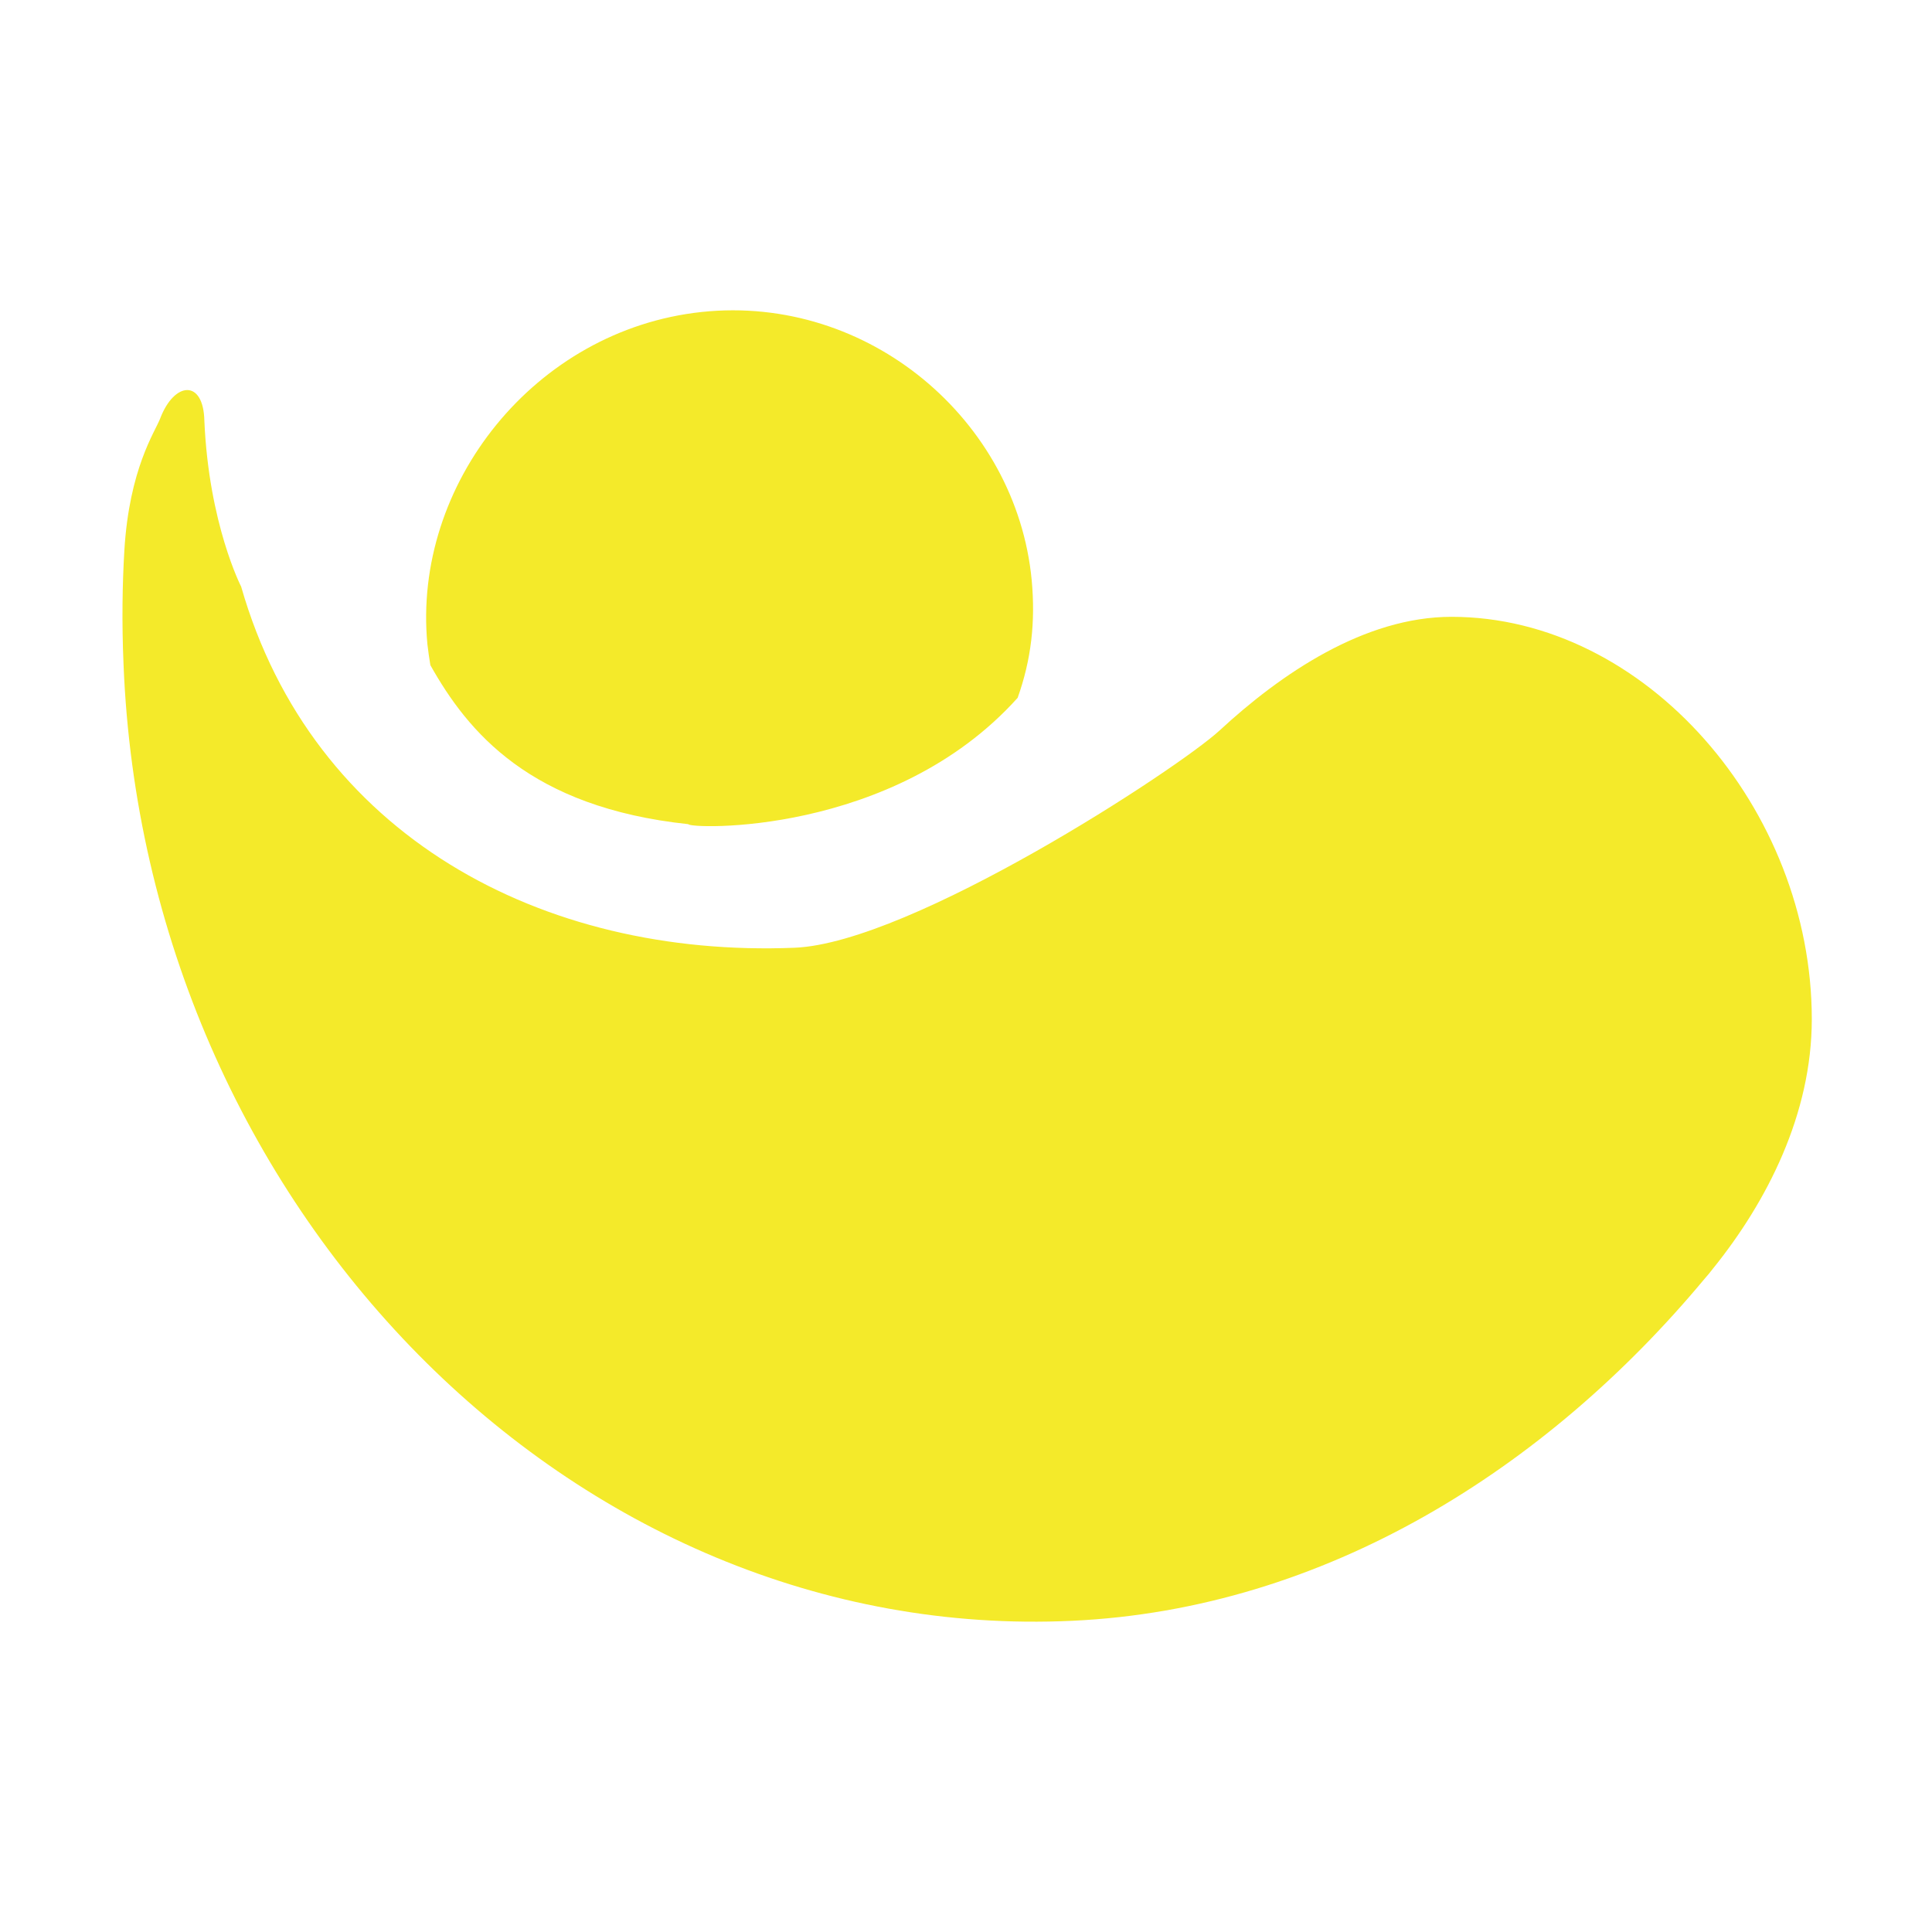
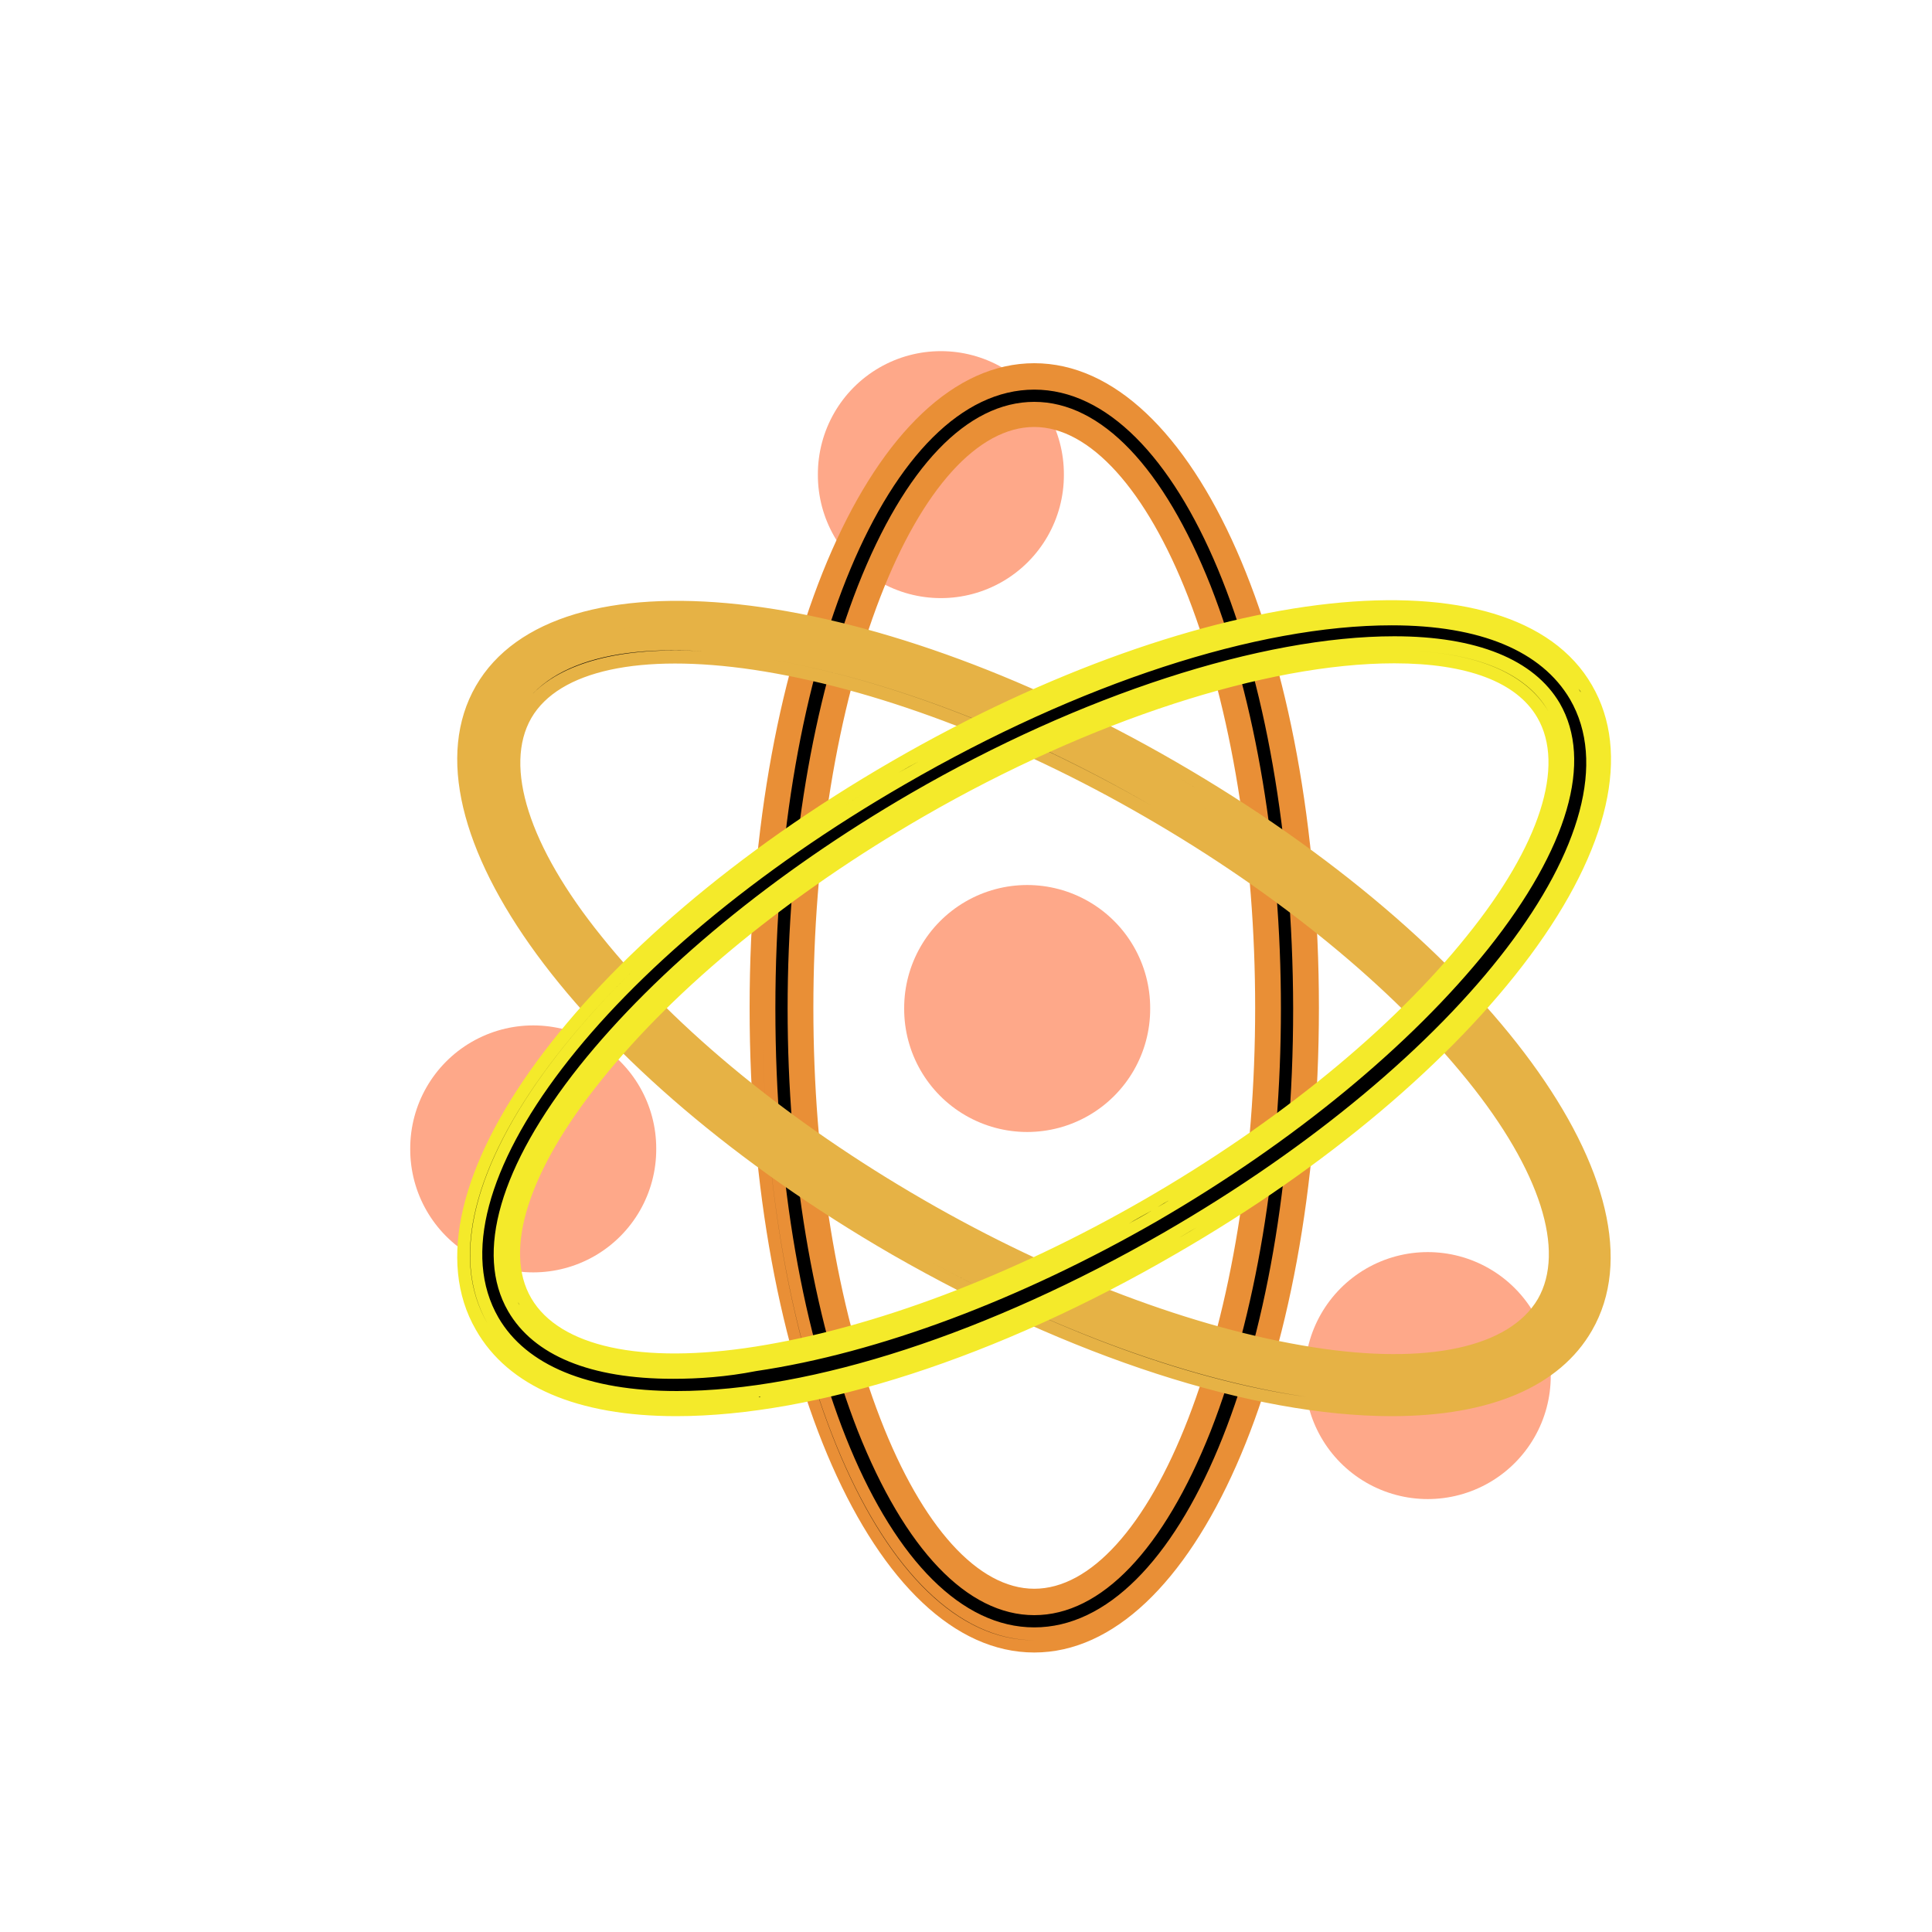
- <svg xmlns="http://www.w3.org/2000/svg" t="1678870630986" class="icon" viewBox="0 0 1024 1024" version="1.1" p-id="25604" width="200" height="200">
-   <path d="M960.29 540.183c0-111.305-88.047-213.255-190.959-213.255-46.166 0-90.408 30.165-122.934 60.243-22.121 20.372-163.242 112.617-225.234 115.153-134.039 5.42-255.574-59.544-293.346-191.396 0 0-17.137-33.226-19.498-87.872-0.437-22.121-15.913-20.985-23.433-1.224-2.711 7.082-16.35 26.492-18.973 69.861-1.049 17.749-1.399 38.034-0.437 60.418C76.842 639.16 302.863 871.388 568.23 859.06c134.389-6.208 251.727-80.965 335.14-181.166 1.574-1.749 3.061-3.585 4.547-5.508C936.507 636.974 960.29 590.546 960.29 540.183M371.937 165.348C460.334 155.992 538.677 222.705 546.808 307.343c2.098 22.384-0.262 42.406-7.432 62.516-66.188 73.708-174.522 69.424-174.522 66.975-84.026-8.918-116.901-48.964-136.749-84.288-0.612-3.673-1.137-7.344-1.574-11.105C218.488 256.805 283.452 174.79 371.937 165.348" fill="#f4ea2a" p-id="25605" />
+ <svg xmlns="http://www.w3.org/2000/svg" t="1679034712176" class="icon" viewBox="0 0 1024 1024" version="1.1" p-id="10256" data-spm-anchor-id="a313x.7781069.0.i25" width="200" height="200">
+   <path d="M756.736 729.088m-65.195 0a65.195 65.195 0 1 0 130.389 0 65.195 65.195 0 1 0-130.389 0Z" fill="#FEA889" p-id="10257" data-spm-anchor-id="a313x.7781069.0.i23" class="" />
+   <path d="M544.427 534.528m-65.195 0a65.195 65.195 0 1 0 130.389 0 65.195 65.195 0 1 0-130.389 0Z" fill="#FEA889" p-id="10258" />
+   <path d="M282.624 608.939m-65.195 0a65.195 65.195 0 1 0 130.389 0 65.195 65.195 0 1 0-130.389 0Z" fill="#FEA889" p-id="10259" />
+   <path d="M498.688 251.563m-65.195 0a65.195 65.195 0 1 0 130.389 0 65.195 65.195 0 1 0-130.389 0Z" fill="#FEA889" p-id="10260" />
+   <path d="M548.181 869.035c-80.555 0-144.043-147.115-144.043-334.848 0-187.733 63.147-334.848 144.043-334.848s144.043 147.115 144.043 334.848c-0.341 187.733-63.488 334.848-144.043 334.848z m0-649.557c-67.243 0-123.904 144.043-123.904 314.709s56.661 314.709 123.904 314.709 123.904-144.043 123.904-314.709c0-170.325-57.003-314.709-123.904-314.709z" p-id="10261" />
+   <path d="M548.181 872.448c-82.603 0-147.456-148.48-147.456-338.261 0-189.44 64.853-338.261 147.456-338.261s147.456 148.48 147.456 338.261c-0.341 189.781-65.195 338.261-147.456 338.261z m0-669.355c-78.848 0-140.629 145.408-140.629 331.435 0 185.685 61.781 331.435 140.629 331.435s140.629-145.408 140.629-331.435c-0.341-186.027-62.123-331.435-140.629-331.435z m0 649.557c-34.133 0-66.219-33.792-90.453-95.573-23.893-60.757-36.864-139.605-36.864-222.549 0-82.944 13.312-162.133 36.864-222.549 24.235-61.781 56.32-95.573 90.453-95.573s66.219 33.792 90.453 95.573c23.893 60.757 36.864 139.605 36.864 222.549 0 82.944-13.312 162.133-36.864 222.549-24.576 61.781-56.661 95.573-90.453 95.573z m0-629.76c-65.536 0-120.491 142.677-120.491 311.296 0 168.96 55.296 311.296 120.491 311.296s120.491-142.677 120.491-311.296c0-168.619-55.296-311.296-120.491-311.296z" p-id="10262" />
+   <path d="M548.181 872.448c-82.603 0-147.456-148.48-147.456-338.261 0-189.44 64.853-338.261 147.456-338.261 82.603 0 147.456 148.48 147.456 338.261-0.341 189.781-64.853 338.261-147.456 338.261z m0-669.355c-78.848 0-140.629 145.408-140.629 331.435 0 185.685 61.781 331.435 140.629 331.435s140.629-145.408 140.629-331.435c-0.341-186.027-62.123-331.435-140.629-331.435z m0 649.557c-34.133 0-66.219-33.792-90.453-95.573-23.893-60.757-36.864-139.605-36.864-222.549s13.312-162.133 36.864-222.549c24.235-61.781 56.32-95.573 90.453-95.573s66.219 33.792 90.453 95.573c23.893 60.757 36.864 139.605 36.864 222.549S662.187 696.32 638.293 757.077c-24.235 61.781-56.32 95.573-90.112 95.573z m0-629.76c-65.195 0-120.491 142.677-120.491 311.296s55.296 311.296 120.491 311.296c65.536 0 120.491-142.677 120.491-311.296s-55.296-311.296-120.491-311.296z" p-id="10263" />
+   <path d="M548.181 875.861c-84.651 0-150.869-150.187-150.869-341.675s66.219-341.675 150.869-341.675 150.869 150.187 150.869 341.675-66.56 341.675-150.869 341.675z m-144.043-341.333c0 187.733 63.147 334.848 144.043 334.848 80.555 0 144.043-147.115 144.043-334.848 0 187.733-63.147 334.848-144.043 334.848-80.896-0.341-144.043-147.456-144.043-334.848z m144.043-328.021c-76.8 0-137.216 144.043-137.216 328.021 0 183.979 60.075 328.021 137.216 328.021s137.216-144.043 137.216-328.021c-0.341-183.979-60.416-328.021-137.216-328.021z m0 649.557c-35.499 0-68.608-34.816-93.525-97.621-23.893-61.099-37.205-140.629-37.205-223.915 0-83.285 13.312-162.816 37.205-223.915 24.917-63.147 58.027-97.621 93.525-97.621 35.499 0 68.608 34.816 93.525 97.621 23.893 61.099 37.205 140.629 37.205 223.915 0 83.285-13.312 162.816-37.205 223.915-24.917 62.805-58.027 97.621-93.525 97.621z m0-629.76c-29.696 0-59.392 32.768-81.579 90.112-22.869 59.051-35.499 136.533-35.499 217.771s12.629 158.72 35.499 217.771c22.187 57.344 51.883 90.112 81.579 90.112s59.392-32.768 81.579-90.112c22.869-59.051 35.499-136.533 35.499-217.771s-12.629-158.72-35.499-217.771C607.573 259.413 577.536 226.304 548.181 226.304z m123.904 308.224z m-248.149 0z m248.149-0.341z m-248.149 0z" p-id="10264" data-spm-anchor-id="a313x.7781069.0.i22" class="" fill="#e98f36" />
+   <path d="M737.621 743.765c-69.973 0-164.864-29.355-261.461-84.992-162.475-93.867-258.389-222.208-217.771-291.84 40.277-69.973 199.339-51.2 361.813 42.667s258.389 222.208 217.771 291.84c-16.384 28.672-52.565 42.325-100.352 42.325zM486.059 641.707c147.797 85.333 301.056 108.203 334.507 50.176 33.451-58.368-62.805-179.541-210.603-264.875-147.797-85.333-301.056-108.203-334.507-50.176-33.792 58.368 62.805 179.541 210.603 264.875z" p-id="10265" data-spm-anchor-id="a313x.7781069.0.i24" class="" fill="#e6b245" />
+   <path d="M737.621 747.179c-73.387 0-169.301-31.061-263.168-85.333C310.272 567.296 214.016 436.907 255.317 365.227c41.301-71.68 202.411-53.248 366.592 41.643 164.181 94.891 260.437 224.939 219.136 296.619-16.725 28.672-52.565 43.691-103.424 43.691zM358.4 328.021c-46.421 0-81.579 13.312-97.28 40.619-39.253 68.267 55.637 194.56 216.747 287.403 92.843 53.589 187.733 84.309 259.755 84.309 48.469 0 82.261-13.995 97.28-40.619 39.253-68.267-55.637-194.56-216.747-287.403-95.915-54.955-190.805-84.309-259.755-84.309z m380.928 399.36c-13.312 0-27.989-1.024-43.691-3.413-64.512-9.557-139.605-37.888-211.285-79.189-71.68-41.643-133.803-92.501-174.421-143.36-41.301-51.883-54.613-96.597-37.547-125.952 17.067-29.355 62.464-40.277 128-30.379 64.512 9.557 139.605 37.888 211.285 79.189 71.68 41.643 133.803 92.501 174.421 143.36 41.301 51.883 54.613 96.597 37.547 125.952-12.971 22.187-42.325 33.792-84.309 33.792z m-251.563-88.405c146.091 84.309 297.301 107.861 330.069 51.2 32.768-56.661-63.147-175.787-209.579-260.096-70.997-40.96-145.408-68.949-208.896-78.507-61.781-9.216-105.813 0.683-121.173 27.307-32.427 56.32 63.488 175.445 209.579 260.096z" p-id="10266" />
+   <path d="M737.621 747.179c-73.387 0-169.301-31.061-263.168-85.333C310.272 567.296 214.016 436.907 255.317 365.227c41.301-71.68 202.411-53.248 366.592 41.643 164.181 94.891 260.437 224.939 219.136 296.619-16.725 28.672-52.565 43.691-103.424 43.691zM358.4 328.021c-46.421 0-81.579 13.312-97.28 40.619-39.253 68.267 55.637 194.56 216.747 287.403 92.843 53.589 187.733 84.309 259.755 84.309 48.469 0 82.261-13.995 97.28-40.619 39.253-68.267-55.637-194.56-216.747-287.403-95.915-54.955-190.805-84.309-259.755-84.309z m380.928 399.36c-13.312 0-27.989-1.024-43.691-3.413-64.512-9.557-139.605-37.888-211.285-79.189-71.68-41.643-133.803-92.501-174.421-143.36-41.301-51.883-54.613-96.597-37.547-125.952 17.067-29.355 62.464-40.277 128-30.379 64.512 9.557 139.605 37.888 211.285 79.189 71.68 41.643 133.803 92.501 174.421 143.36 41.301 51.883 54.613 96.597 37.547 125.952-12.971 22.187-42.325 33.792-84.309 33.792z m-251.563-88.405c146.091 84.309 297.301 107.861 330.069 51.2 32.768-56.661-63.147-175.787-209.579-260.096-70.997-40.96-145.408-68.949-208.896-78.507-61.781-9.216-105.813 0.683-121.173 27.307-32.427 56.32 63.488 175.445 209.579 260.096z" p-id="10267" />
+   <path d="M737.621 750.592c-73.728 0-170.325-31.403-264.875-85.675-165.888-95.915-262.827-228.011-220.501-301.397 42.325-73.045 205.141-55.637 371.029 40.277s262.827 228.011 220.501 301.397c-17.067 29.696-53.931 45.397-106.155 45.397z m0-6.827z m101.717-44.715c-0.341 1.024-1.024 2.048-1.365 2.731-15.701 27.307-49.835 41.984-98.987 42.325 48.811-0.341 83.285-15.019 98.987-42.325 0.341-1.024 1.024-2.048 1.365-2.731z m-104.789 44.715h1.024-1.024z m-1.365 0h0.683-0.683z m-1.024 0h0.683-0.683z m-37.547-3.072z m-0.683 0s0.341 0 0 0c0.341 0 0 0 0 0z m-0.683 0h0z m-0.341-0.341h0.341c0 0.341 0 0.341-0.341 0z m-0.341 0z m-230.059-89.429c4.437 2.731 9.216 5.461 13.653 8.192 75.093 43.349 151.552 72.021 216.064 81.237-64.853-9.557-140.971-37.888-216.064-81.237-4.779-2.731-9.216-5.461-13.653-8.192zM358.4 331.435c-47.104 0-79.531 13.653-94.208 38.912-18.432 31.744-6.485 78.165 33.109 130.731 40.277 53.248 105.131 107.179 182.272 151.893 92.501 53.248 186.368 83.968 258.048 83.968 47.104 0 79.872-13.312 94.549-38.912 18.432-31.744 6.485-78.165-33.109-130.731-40.277-53.248-105.131-107.179-182.272-151.893-92.843-53.248-187.051-83.968-258.389-83.968z m251.904 72.704c3.413 1.707 6.485 3.755 9.899 5.461 4.779 2.731 9.557 5.803 14.336 8.533-4.779-2.731-9.557-5.803-14.336-8.533-3.413-1.707-6.827-3.413-9.899-5.461zM259.413 364.885c-0.341 0.683-0.683 1.365-1.365 2.048-0.683 1.024-1.024 2.048-1.707 2.731 0.341-1.024 1.024-2.048 1.707-2.731 0.341-0.683 1.024-1.365 1.365-2.048z m479.915 365.909c-13.653 0-28.331-1.365-44.032-3.413-64.853-9.557-140.288-37.888-212.651-79.531-72.363-41.643-134.485-92.843-175.445-144.384-42.325-52.907-55.637-98.987-37.888-130.048 17.749-30.72 64.512-42.325 131.413-32.085 64.853 9.557 140.288 37.888 212.651 79.531 72.363 41.643 134.485 92.843 175.445 144.384 42.325 52.907 55.637 98.987 37.888 130.048-13.653 23.211-43.691 35.499-87.381 35.499z m-249.856-94.891c70.315 40.619 143.701 68.267 206.507 78.165 60.757 9.557 104.107 0 119.125-25.6 14.677-25.6 1.365-67.925-37.205-115.712-39.936-49.493-100.352-98.987-170.667-139.605-70.656-40.96-144.384-68.608-207.872-78.165-60.075-8.875-103.083 0.341-117.76 25.6-14.677 25.6-1.365 67.925 37.205 115.712 39.595 49.493 100.352 98.987 170.667 139.605z m332.117 54.272c-0.341 0.683-0.683 1.024-1.024 1.707-0.341 0.683-0.683 1.024-1.024 1.707 0.341-0.683 0.683-1.024 1.024-1.707 0.341-0.683 0.683-1.365 1.024-1.707zM474.453 634.88c3.755 2.389 7.509 4.437 11.605 6.827 4.437 2.389 8.875 5.12 12.971 7.509-4.437-2.389-8.875-4.779-12.971-7.509-3.755-2.048-7.851-4.437-11.605-6.827z m-116.736-290.133c12.971 0 26.965 1.024 42.325 3.413 64.171 9.557 138.581 37.547 210.261 78.848 3.755 2.048 7.509 4.437 10.923 6.485-3.755-2.048-7.168-4.437-10.923-6.485-71.339-41.301-146.091-69.291-210.261-78.848-64.171-9.557-108.203 0.683-124.587 28.672-0.341 0.683-0.683 1.024-1.024 1.707 0.341-0.683 0.683-1.024 1.024-1.707 11.947-20.821 41.301-32.085 82.261-32.085z" p-id="10268" data-spm-anchor-id="a313x.7781069.0.i26" class="" fill="#e6b245" />
+   <path d="M358.4 743.765c-47.787 0-83.968-13.653-100.352-42.325-40.277-69.973 55.296-197.973 217.771-291.84 162.475-93.867 321.536-112.64 361.813-42.667 40.277 69.973-55.296 197.973-217.771 291.84-96.256 55.979-191.488 84.992-261.461 84.992zM738.987 344.747c-66.219 0-160.427 29.013-252.928 82.261-147.797 85.333-244.395 206.507-210.603 264.875 33.451 58.368 186.709 35.157 334.507-50.176s244.395-206.507 210.603-264.875c-12.629-21.845-41.984-32.085-81.579-32.085z" p-id="10269" />
+   <path d="M358.4 747.179c-50.859 0-86.699-15.019-103.424-44.032-41.301-71.68 54.955-201.728 219.136-296.619C638.293 311.637 799.403 293.547 840.704 364.885c41.301 71.68-54.955 201.728-219.136 296.619-93.867 54.613-189.781 85.675-263.168 85.675zM737.621 328.021c-68.949 0-163.84 29.355-259.755 84.651-160.768 92.843-256 219.136-216.747 287.403C276.48 726.699 309.931 740.693 358.4 740.693c72.021 0 166.912-30.72 259.755-84.309 160.768-92.843 256-219.136 216.747-287.403-15.701-27.648-50.859-40.96-97.28-40.96z m-380.928 399.36c-41.984 0-71.339-11.605-84.309-34.133-17.067-29.355-3.755-74.069 37.547-125.952 40.619-50.859 102.4-102.059 174.421-143.36 89.771-51.883 185.003-82.603 254.635-82.603 42.667 0 71.68 11.605 84.651 33.792 17.067 29.355 3.755 74.069-37.547 125.952-40.619 50.859-102.4 102.059-174.421 143.36-71.68 41.643-146.773 69.632-211.285 79.189-15.701 2.731-30.379 3.755-43.691 3.755z m382.293-379.221c-68.608 0-162.475 30.72-251.221 81.92-146.091 84.309-242.005 203.435-209.237 260.096 32.768 56.661 183.637 33.109 330.069-51.2 146.091-84.309 242.005-203.435 209.579-260.096-11.947-20.139-39.253-30.72-79.189-30.72z" p-id="10270" />
+   <path d="M358.4 747.179c-50.859 0-86.699-15.019-103.424-44.032-41.301-71.68 54.955-201.728 219.136-296.619C638.293 311.637 799.403 293.547 840.704 364.885c41.301 71.68-54.955 201.728-219.136 296.619-93.867 54.613-189.781 85.675-263.168 85.675zM737.621 328.021c-68.949 0-163.84 29.355-259.755 84.651-160.768 92.843-256 219.136-216.747 287.403C276.48 726.699 309.931 740.693 358.4 740.693c72.021 0 166.912-30.72 259.755-84.309 160.768-92.843 256-219.136 216.747-287.403-15.701-27.648-50.859-40.96-97.28-40.96z m-380.928 399.36c-41.984 0-71.339-11.605-84.309-34.133-17.067-29.355-3.755-74.069 37.547-125.952 40.619-50.859 102.4-102.059 174.421-143.36 89.771-51.883 185.003-82.603 254.635-82.603 42.667 0 71.68 11.605 84.651 33.792 17.067 29.355 3.755 74.069-37.547 125.952-40.619 50.859-102.4 102.059-174.421 143.36-71.68 41.643-146.773 69.632-211.285 79.189-15.701 2.731-30.379 3.755-43.691 3.755z m382.293-379.221c-68.608 0-162.475 30.72-251.221 81.92-146.091 84.309-242.005 203.435-209.237 260.096 32.768 56.661 183.637 33.109 330.069-51.2s242.005-203.435 209.579-260.096c-11.947-20.139-39.253-30.72-79.189-30.72z" p-id="10271" />
+   <path d="M358.4 750.592c-52.224 0-89.088-15.701-106.155-45.739-42.325-73.045 54.613-205.483 220.501-301.397 165.888-95.915 329.045-113.323 371.029-40.277 20.821 35.84 9.216 86.699-32.768 143.36-41.301 55.637-107.861 111.957-187.733 158.037-94.549 54.955-190.805 86.016-264.875 86.016z m128.683-347.136c-3.755 2.048-7.509 4.096-10.923 6.144-162.475 93.867-258.389 222.208-217.771 291.84 16.043 27.648 50.517 42.325 100.352 42.325-49.835 0-84.309-14.677-100.352-42.325-40.277-69.973 55.296-197.973 217.771-291.84 3.755-2.048 7.168-4.096 10.923-6.144z m-125.611 340.309h-1.024 1.024z m1.365 0h-0.683 0.683z m1.024 0h-0.683 0.683z m37.547-3.072h-0.341 0.341z m0.683 0s-0.341 0 0 0c-0.341 0 0 0 0 0z m1.024-0.341h-1.024c0.341 0.341 0.683 0.341 1.024 0z m0.683 0h-0.341 0.341z m230.4-89.771c-4.779 2.731-9.557 5.803-14.336 8.533-75.093 43.349-151.552 72.021-216.064 81.237 64.853-9.557 140.971-37.888 216.064-81.237 5.12-3.072 9.899-5.803 14.336-8.533z m103.424-319.147c-71.339 0-165.547 30.72-258.048 84.309-159.061 91.819-253.952 216.064-215.381 282.624 14.677 25.259 47.445 38.912 94.549 38.912 71.68 0 165.547-30.72 258.048-83.968 159.061-91.819 253.952-216.064 215.381-282.624-15.019-25.6-47.445-39.253-94.549-39.253z m98.987 33.451c0.341 0.683 0.683 1.365 1.365 2.048 0.341 1.024 1.024 1.707 1.365 2.731-0.341-1.024-1.024-1.707-1.365-2.731-0.341-0.683-1.024-1.365-1.365-2.048zM356.693 730.795c-43.691 0-73.728-12.288-87.381-35.84-17.749-30.72-4.437-76.8 37.888-130.048 40.96-51.2 103.083-102.4 175.445-144.384 90.112-52.224 186.027-83.285 256.341-83.285 43.691 0 74.069 12.288 87.723 35.499 17.749 30.72 4.437 76.8-37.888 130.048-40.96 51.2-103.083 102.4-175.445 144.384-72.363 41.643-147.797 69.973-212.651 79.531-15.701 3.072-30.379 4.096-44.032 4.096z m382.293-379.221c-67.925 0-161.451 30.379-249.515 81.237-70.315 40.619-131.072 90.112-170.667 139.605-38.571 47.787-52.224 90.112-37.205 115.712s58.027 35.157 118.784 25.6c62.805-9.899 136.192-37.547 206.507-78.165s131.072-90.112 170.667-139.605c38.571-47.787 52.224-90.112 37.205-115.712-10.923-18.773-37.205-28.672-75.776-28.672zM274.432 690.176c0.341 0.683 0.683 1.024 1.024 1.707 0.341 0.341 0.683 1.024 1.024 1.365-0.341-0.341-0.683-1.024-1.024-1.365-0.341-0.683-0.683-1.365-1.024-1.707z m345.088-53.931c-3.072 1.707-6.144 3.755-9.216 5.461-4.096 2.389-8.192 4.437-11.947 6.827 4.096-2.389 8.192-4.437 11.947-6.827 2.731-1.707 6.144-3.413 9.216-5.461z m-28.331-259.413c-34.475 13.312-70.315 30.037-105.131 50.176-3.755 2.048-7.509 4.437-11.264 6.485 3.755-2.048 7.509-4.437 11.264-6.485 34.816-20.139 70.315-36.864 105.131-50.176z m147.797-32.085c41.301 0 69.291 11.264 81.579 32.085 0.341 0.683 0.683 1.024 1.024 1.707-0.341-0.683-0.683-1.024-1.024-1.707-11.947-20.821-40.277-32.085-81.579-32.085z" p-id="10272" data-spm-anchor-id="a313x.7781069.0.i21" class="" fill="#f4ea2a" />
</svg>
